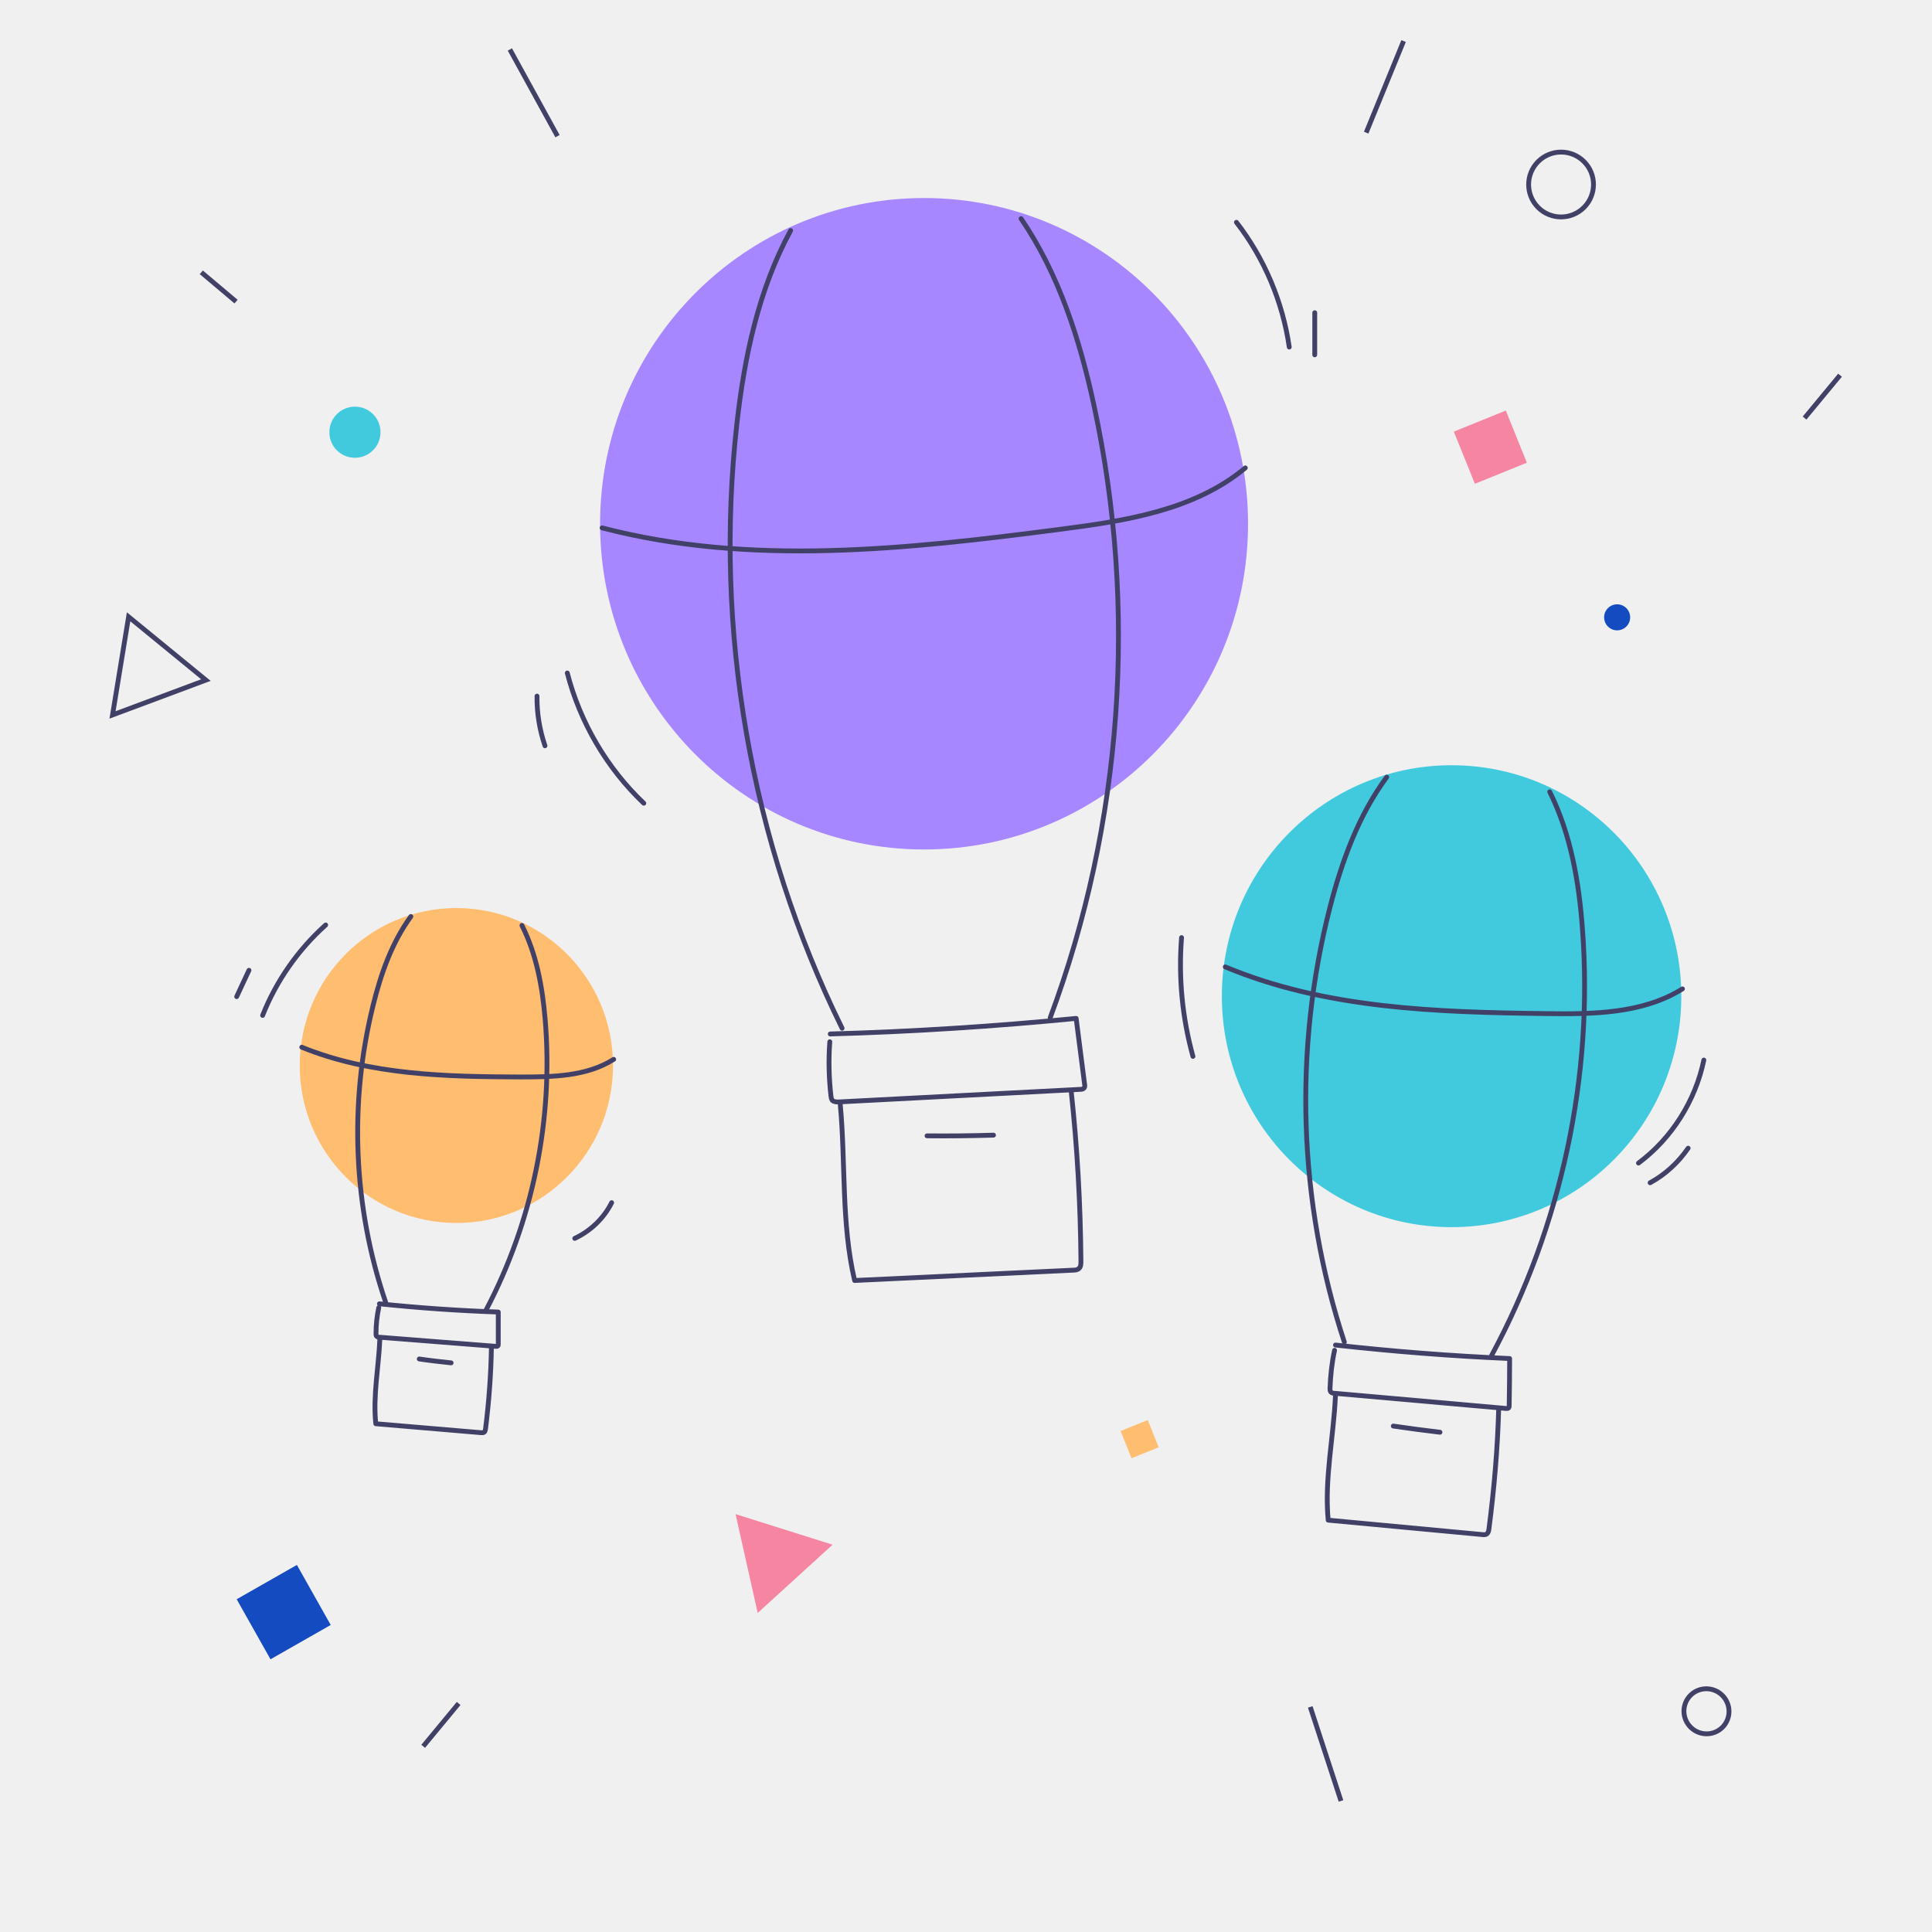
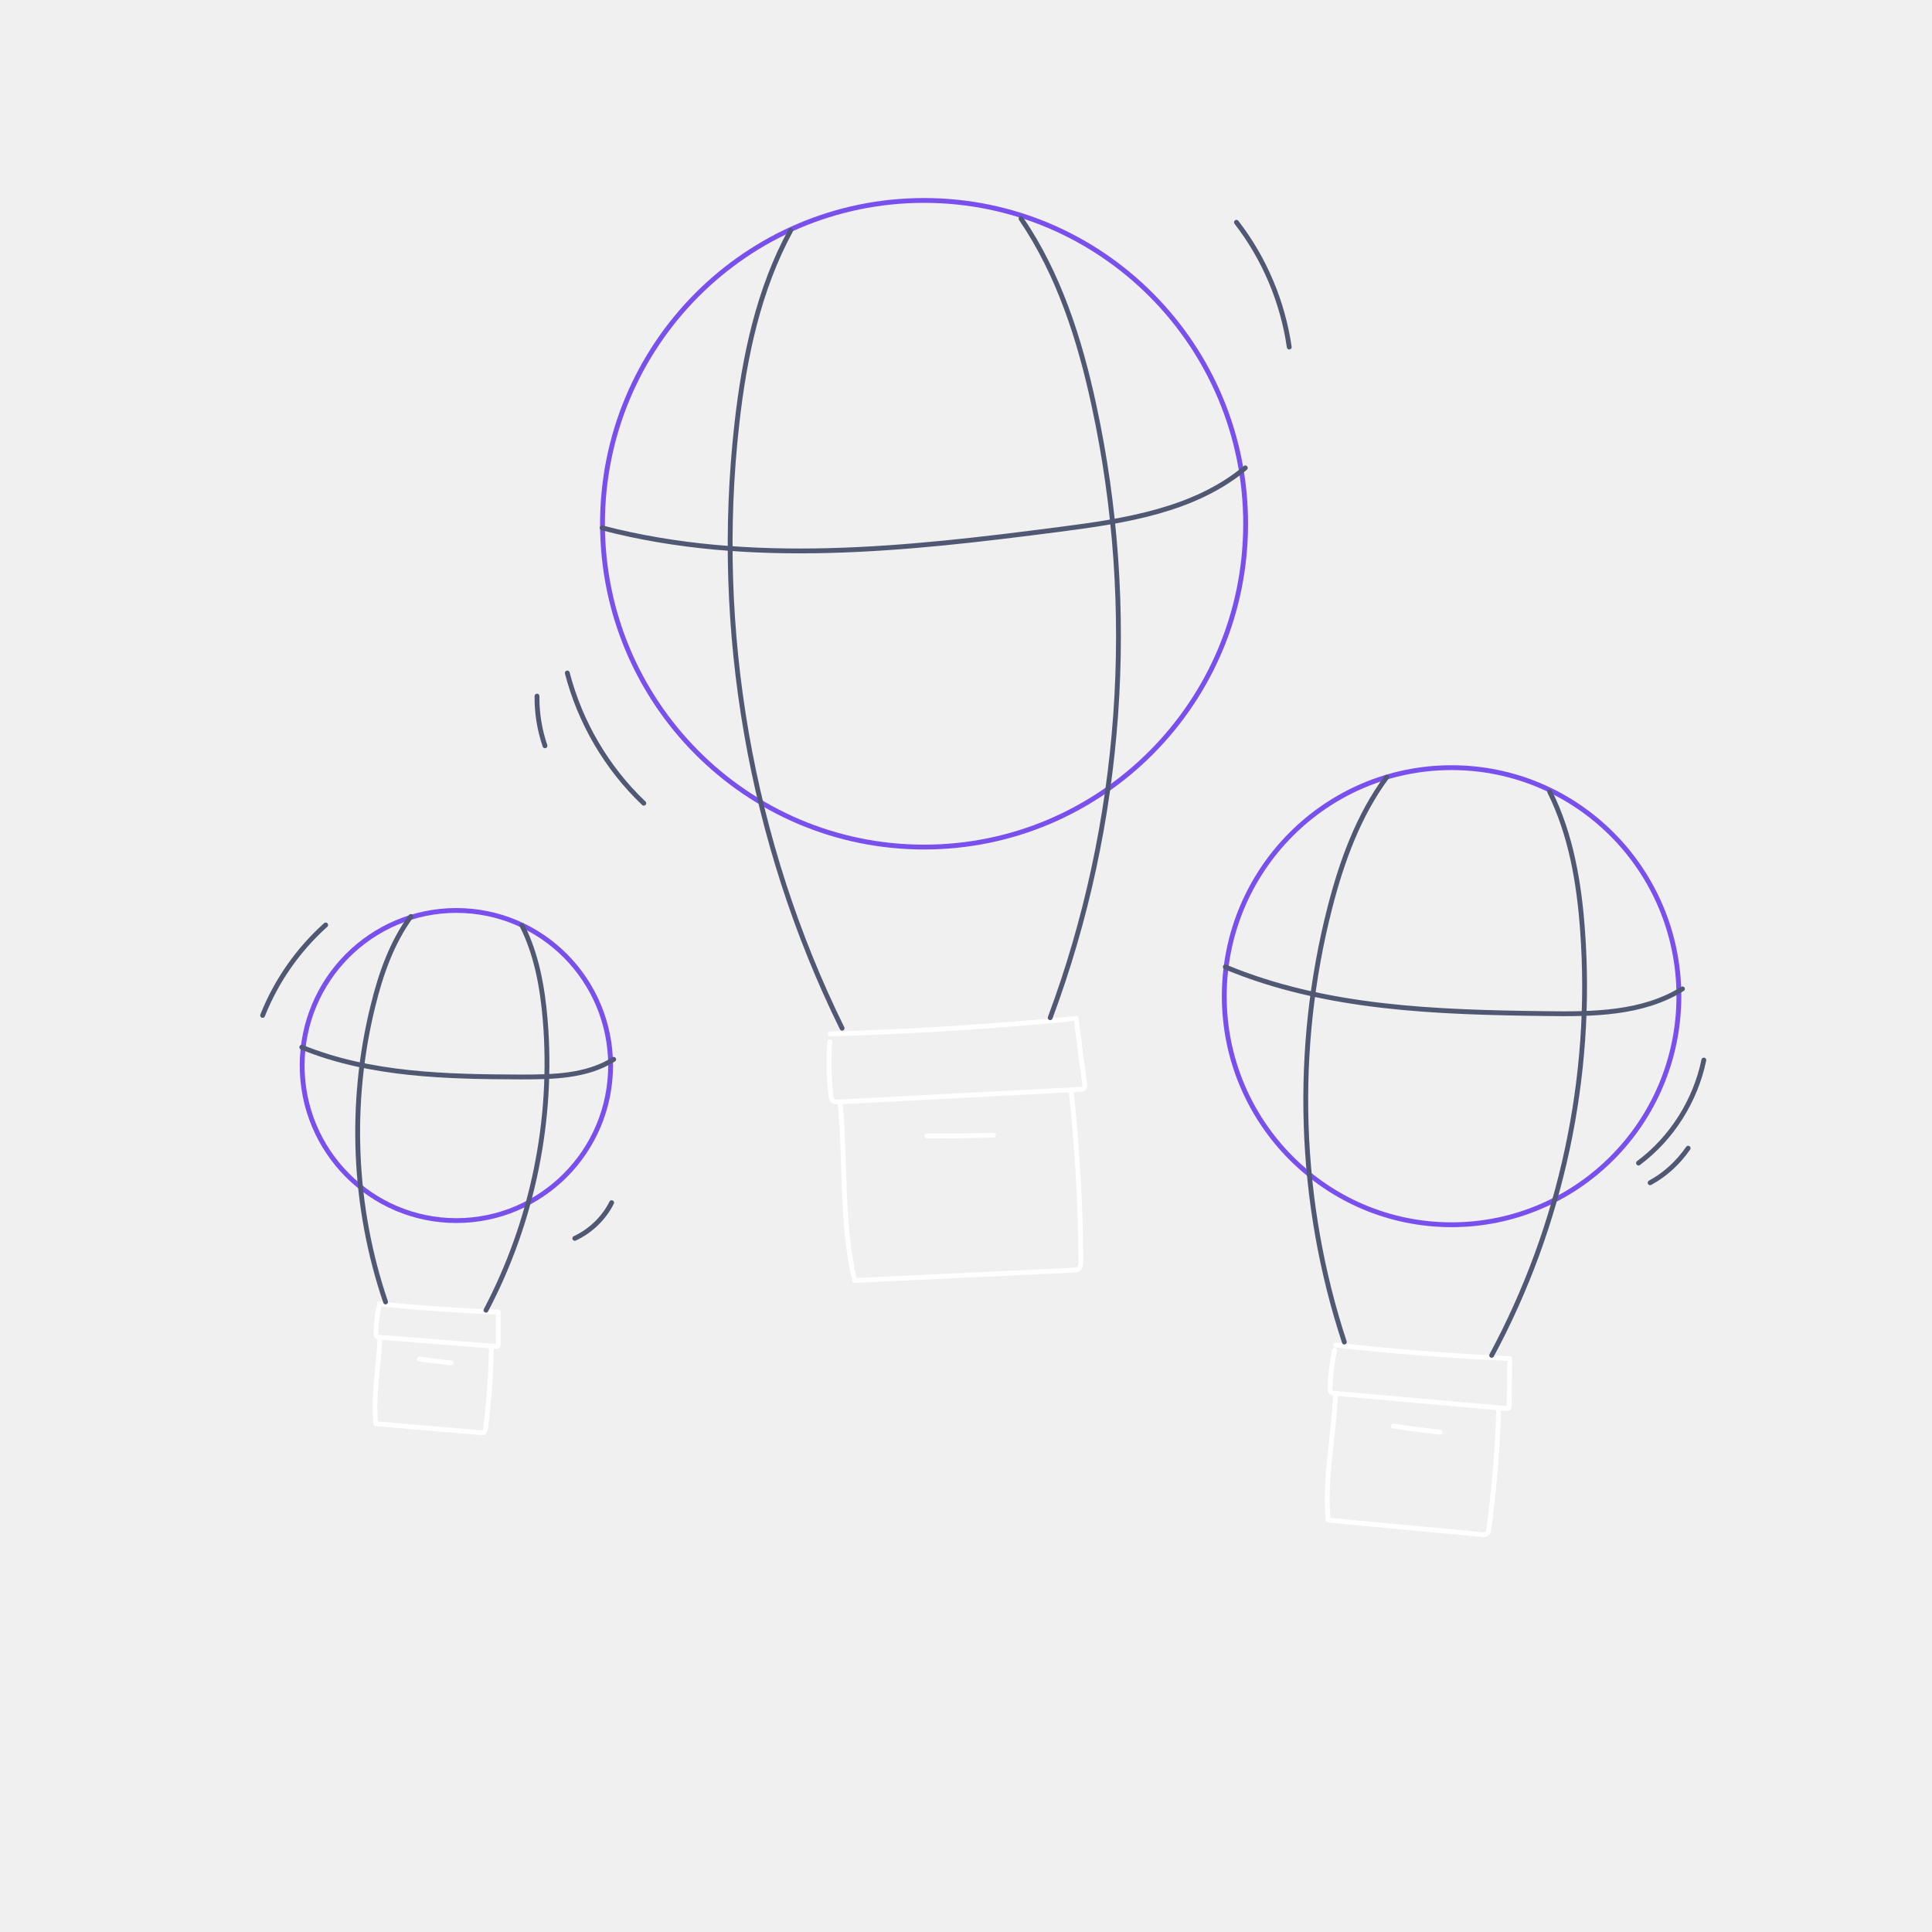
<svg xmlns="http://www.w3.org/2000/svg" width="400" height="400" viewBox="0 0 400 400" fill="none">
-   <path d="M208.378 127.54C209.692 124.481 213.356 123.116 216.563 124.492L211.806 135.573C208.6 134.197 207.065 130.6 208.378 127.54Z" fill="#F5B82E" />
-   <path d="M318.453 42.952C315.831 40.33 315.832 36.079 318.455 33.456C321.078 30.833 325.329 30.832 327.951 33.454C330.572 36.075 330.571 40.326 327.948 42.949C325.325 45.572 321.074 45.573 318.453 42.952Z" stroke="#414168" />
-   <path d="M350.018 357.595C348.188 355.765 348.182 352.81 349.997 350.996C351.811 349.182 354.766 349.187 356.596 351.017C358.426 352.848 358.432 355.802 356.617 357.616C354.803 359.431 351.848 359.425 350.018 357.595Z" stroke="#414168" />
-   <path d="M305.36 100.164L316.121 95.799L311.761 85L301 89.365L305.36 100.164Z" fill="#F685A1" />
-   <path d="M234.277 301.921L239.898 299.641L237.621 294L232 296.28L234.277 301.921Z" fill="#FFBD70" />
-   <path d="M49 331.105L56.004 343.538L68.473 336.433L61.469 324L49 331.105Z" fill="#144BC1" />
-   <path d="M172.377 319.813L156.874 333.942L152.287 313.481L172.377 319.813Z" fill="#F685A1" />
-   <line y1="-0.5" x2="11.521" y2="-0.5" transform="matrix(0.63756 -0.770401 0.770403 0.637557 374 86.8755)" stroke="#414168" />
-   <line y1="-0.5" x2="11.521" y2="-0.5" transform="matrix(0.63756 -0.770401 0.770403 0.637557 88 361.875)" stroke="#414168" />
-   <line x1="282.852" y1="27.463" x2="290.599" y2="8.503" stroke="#414168" />
-   <line x1="115.425" y1="28.192" x2="105.561" y2="10.241" stroke="#414168" />
-   <line x1="277.636" y1="372.865" x2="271.274" y2="353.396" stroke="#414168" />
-   <path d="M26.623 127.702L42.633 140.804L23.297 148.02L26.623 127.702Z" stroke="#414168" />
-   <line x1="48.873" y1="62.445" x2="41.679" y2="56.382" stroke="#414168" />
-   <path d="M191.318 175.875C228.364 175.875 258.395 145.682 258.395 108.437C258.395 71.193 228.364 41 191.318 41C154.272 41 124.24 71.193 124.24 108.437C124.24 145.682 154.272 175.875 191.318 175.875Z" fill="#A787FF" />
-   <path d="M171.802 215.683C171.519 219.427 171.614 223.171 172.038 226.915C172.085 227.246 172.132 227.578 172.321 227.815C172.651 228.147 173.169 228.147 173.641 228.147C190.328 227.294 206.967 226.393 223.654 225.54C223.937 225.54 224.267 225.493 224.455 225.256C224.644 225.019 224.597 224.735 224.55 224.45C223.984 219.901 223.371 215.399 222.806 210.849C205.883 212.508 188.866 213.598 171.897 214.072" stroke="#414168" stroke-miterlimit="10" stroke-linecap="round" stroke-linejoin="round" />
-   <path d="M173.971 228.716C175.102 240.848 174.159 253.264 176.94 265.112C191.977 264.401 207.062 263.69 222.099 262.979C222.57 262.979 223.089 262.932 223.419 262.6C223.796 262.221 223.796 261.652 223.796 261.131C223.701 249.331 223.041 237.53 221.769 225.825" stroke="#414168" stroke-miterlimit="10" stroke-linecap="round" stroke-linejoin="round" />
-   <path d="M191.93 235.161C196.502 235.208 201.122 235.161 205.694 235.019" stroke="#414168" stroke-miterlimit="10" stroke-linecap="round" stroke-linejoin="round" />
-   <path d="M124.664 109.29C155.351 117.299 187.782 113.698 219.223 109.622C232.846 107.869 247.27 105.689 257.829 96.874" stroke="#414168" stroke-miterlimit="10" stroke-linecap="round" stroke-linejoin="round" />
-   <path d="M163.694 47.73C157.048 59.956 154.125 73.842 152.569 87.68C147.761 130.379 155.398 174.405 174.347 212.887" stroke="#414168" stroke-miterlimit="10" stroke-linecap="round" stroke-linejoin="round" />
-   <path d="M211.398 45.265C219.223 56.734 223.56 70.288 226.483 83.889C235.58 125.877 232.422 170.472 217.432 210.707" stroke="#414168" stroke-miterlimit="10" stroke-linecap="round" stroke-linejoin="round" />
-   <path d="M300.535 254.07C326.803 254.07 348.097 232.661 348.097 206.252C348.097 179.843 326.803 158.435 300.535 158.435C274.267 158.435 252.973 179.843 252.973 206.252C252.973 232.661 274.267 254.07 300.535 254.07Z" fill="#41CADD" />
-   <path d="M276.306 279.566C275.74 282.172 275.458 284.826 275.363 287.48C275.363 287.717 275.363 287.954 275.505 288.144C275.693 288.428 276.07 288.475 276.4 288.475C288.185 289.518 299.969 290.561 311.754 291.603C311.942 291.603 312.178 291.651 312.32 291.508C312.461 291.366 312.461 291.177 312.461 290.987C312.508 287.765 312.555 284.495 312.555 281.272C300.488 280.751 288.468 279.803 276.495 278.476" stroke="#414168" stroke-miterlimit="10" stroke-linecap="round" stroke-linejoin="round" />
-   <path d="M276.494 288.902C276.117 297.527 274.184 306.152 274.986 314.73C285.639 315.725 296.245 316.72 306.898 317.716C307.228 317.763 307.605 317.763 307.841 317.573C308.124 317.337 308.218 316.957 308.265 316.578C309.349 308.285 310.056 299.944 310.292 291.603" stroke="#414168" stroke-miterlimit="10" stroke-linecap="round" stroke-linejoin="round" />
-   <path d="M288.467 295.252C291.672 295.726 294.925 296.153 298.13 296.532" stroke="#414168" stroke-miterlimit="10" stroke-linecap="round" stroke-linejoin="round" />
-   <path d="M253.68 200.186C274.42 208.859 297.518 209.57 320.003 209.854C329.76 209.996 340.084 209.901 348.333 204.736" stroke="#414168" stroke-miterlimit="10" stroke-linecap="round" stroke-linejoin="round" />
-   <path d="M287.101 160.899C281.256 168.813 277.815 178.292 275.363 187.817C267.774 217.294 268.811 248.951 278.333 277.86" stroke="#414168" stroke-miterlimit="10" stroke-linecap="round" stroke-linejoin="round" />
-   <path d="M320.852 163.932C325.236 172.747 326.933 182.699 327.64 192.509C329.903 222.886 323.256 253.833 308.832 280.608" stroke="#414168" stroke-miterlimit="10" stroke-linecap="round" stroke-linejoin="round" />
-   <path d="M94.488 253.21C112.399 253.21 126.919 238.612 126.919 220.605C126.919 202.598 112.399 188 94.488 188C76.576 188 62.057 202.598 62.057 220.605C62.057 238.612 76.576 253.21 94.488 253.21Z" fill="#FFBD70" />
-   <path d="M78.413 270.745C78.036 272.498 77.848 274.346 77.848 276.147C77.848 276.289 77.848 276.479 77.942 276.621C78.083 276.811 78.319 276.858 78.555 276.858C86.615 277.474 94.629 278.138 102.689 278.754C102.831 278.754 102.972 278.754 103.067 278.659C103.161 278.564 103.161 278.422 103.161 278.28C103.161 276.052 103.161 273.872 103.161 271.645C94.959 271.361 86.757 270.792 78.555 269.939" stroke="#414168" stroke-miterlimit="10" stroke-linecap="round" stroke-linejoin="round" />
-   <path d="M78.649 277.142C78.413 283.019 77.188 288.895 77.801 294.772C85.06 295.388 92.319 296.004 99.578 296.62C99.814 296.62 100.05 296.667 100.238 296.525C100.427 296.383 100.474 296.099 100.521 295.862C101.228 290.222 101.652 284.535 101.747 278.801" stroke="#414168" stroke-miterlimit="10" stroke-linecap="round" stroke-linejoin="round" />
-   <path d="M86.803 281.36C89.018 281.692 91.187 281.929 93.402 282.166" stroke="#414168" stroke-miterlimit="10" stroke-linecap="round" stroke-linejoin="round" />
-   <path d="M62.48 216.814C76.669 222.595 92.413 222.927 107.78 222.975C114.427 222.975 121.45 222.88 127.06 219.325" stroke="#414168" stroke-miterlimit="10" stroke-linecap="round" stroke-linejoin="round" />
-   <path d="M85.061 189.753C81.101 195.203 78.839 201.649 77.236 208.189C72.239 228.33 73.135 249.893 79.829 269.56" stroke="#414168" stroke-miterlimit="10" stroke-linecap="round" stroke-linejoin="round" />
-   <path d="M108.063 191.602C111.08 197.573 112.305 204.35 112.871 211.079C114.615 231.742 110.279 252.926 100.615 271.266" stroke="#414168" stroke-miterlimit="10" stroke-linecap="round" stroke-linejoin="round" />
-   <path d="M119 256.393C122.253 254.876 125.034 252.223 126.636 249" stroke="#414168" stroke-miterlimit="10" stroke-linecap="round" stroke-linejoin="round" />
-   <path d="M54.373 210.226C57.201 203.07 61.727 196.625 67.43 191.507" stroke="#414168" stroke-miterlimit="10" stroke-linecap="round" stroke-linejoin="round" />
-   <path d="M49 206.34C49.849 204.539 50.697 202.691 51.545 200.89" stroke="#414168" stroke-miterlimit="10" stroke-linecap="round" stroke-linejoin="round" />
-   <path d="M133.29 166.302C125.653 159.051 120.091 149.573 117.451 139.336" stroke="#414168" stroke-miterlimit="10" stroke-linecap="round" stroke-linejoin="round" />
-   <path d="M112.832 154.407C111.701 151.089 111.135 147.582 111.182 144.123" stroke="#414168" stroke-miterlimit="10" stroke-linecap="round" stroke-linejoin="round" />
-   <path d="M255.99 46.023C261.788 53.511 265.559 62.468 266.926 71.852" stroke="#414168" stroke-miterlimit="10" stroke-linecap="round" stroke-linejoin="round" />
-   <path d="M272.205 64.743C272.205 67.634 272.205 70.572 272.205 73.463" stroke="#414168" stroke-miterlimit="10" stroke-linecap="round" stroke-linejoin="round" />
-   <path d="M352.763 219.474C351.019 227.91 346.117 235.682 339.234 240.8" stroke="#414168" stroke-miterlimit="10" stroke-linecap="round" stroke-linejoin="round" />
-   <path d="M349.511 237.72C347.484 240.658 344.797 243.17 341.639 244.876" stroke="#414168" stroke-miterlimit="10" stroke-linecap="round" stroke-linejoin="round" />
-   <path d="M244.63 194.12C243.97 202.366 244.772 210.707 246.987 218.716" stroke="#414168" stroke-miterlimit="10" stroke-linecap="round" stroke-linejoin="round" />
-   <path d="M69.744 85.744C67.677 87.812 67.676 91.163 69.743 93.23C71.809 95.297 75.161 95.296 77.229 93.228C79.296 91.161 79.297 87.809 77.23 85.742C75.164 83.675 71.812 83.676 69.744 85.744Z" fill="#41CADD" />
-   <path d="M332.907 125.906C331.854 126.959 331.853 128.665 332.906 129.717C333.958 130.77 335.664 130.769 336.717 129.716C337.77 128.664 337.77 126.957 336.718 125.905C335.666 124.853 333.959 124.853 332.907 125.906Z" fill="#144BC1" />
+   <path d="M257.895 108.437C257.895 145.408 228.085 175.375 191.318 175.375C154.55 175.375 124.74 145.408 124.74 108.437C124.74 71.466 154.55 41.5 191.318 41.5C228.085 41.5 257.895 71.466 257.895 108.437Z" stroke="#7950ED" stroke-linecap="round" stroke-linejoin="round" />
+   <path d="M171.802 215.683C171.519 219.427 171.614 223.171 172.038 226.915C172.085 227.247 172.132 227.579 172.321 227.816C172.651 228.147 173.169 228.147 173.641 228.147C190.328 227.294 206.967 226.394 223.654 225.541C223.937 225.541 224.267 225.493 224.455 225.256C224.644 225.019 224.597 224.735 224.55 224.451C223.984 219.901 223.371 215.399 222.806 210.85C205.883 212.508 188.866 213.598 171.897 214.072" stroke="white" stroke-miterlimit="10" stroke-linecap="round" stroke-linejoin="round" />
+   <path d="M173.971 228.715C175.102 240.847 174.159 253.264 176.94 265.111C191.977 264.4 207.062 263.69 222.099 262.979C222.57 262.979 223.089 262.931 223.419 262.6C223.796 262.22 223.796 261.652 223.796 261.13C223.701 249.33 223.041 237.53 221.769 225.824" stroke="white" stroke-miterlimit="10" stroke-linecap="round" stroke-linejoin="round" />
+   <path d="M191.93 235.162C196.502 235.209 201.122 235.162 205.694 235.02" stroke="white" stroke-miterlimit="10" stroke-linecap="round" stroke-linejoin="round" />
+   <path d="M124.664 109.289C155.351 117.299 187.782 113.697 219.223 109.621C232.846 107.868 247.27 105.688 257.829 96.873" stroke="#515873" stroke-miterlimit="10" stroke-linecap="round" stroke-linejoin="round" />
+   <path d="M163.694 47.73C157.048 59.957 154.125 73.843 152.569 87.681C147.761 130.38 155.398 174.406 174.347 212.888" stroke="#515873" stroke-miterlimit="10" stroke-linecap="round" stroke-linejoin="round" />
+   <path d="M211.398 45.266C219.223 56.734 223.56 70.288 226.483 83.889C235.58 125.878 232.422 170.472 217.432 210.707" stroke="#515873" stroke-miterlimit="10" stroke-linecap="round" stroke-linejoin="round" />
+   <path d="M347.597 206.253C347.597 232.388 326.524 253.57 300.535 253.57C274.546 253.57 253.473 232.388 253.473 206.253C253.473 180.118 274.546 158.936 300.535 158.936C326.524 158.936 347.597 180.118 347.597 206.253Z" stroke="#7950ED" stroke-linecap="round" stroke-linejoin="round" />
+   <path d="M276.306 279.567C275.74 282.173 275.458 284.827 275.363 287.481C275.363 287.718 275.363 287.955 275.505 288.144C275.693 288.429 276.07 288.476 276.4 288.476C288.185 289.519 299.969 290.561 311.754 291.604C311.942 291.604 312.178 291.651 312.32 291.509C312.461 291.367 312.461 291.177 312.461 290.988C312.508 287.765 312.555 284.495 312.555 281.273C300.488 280.751 288.468 279.804 276.495 278.477" stroke="white" stroke-miterlimit="10" stroke-linecap="round" stroke-linejoin="round" />
+   <path d="M276.494 288.902C276.117 297.527 274.184 306.153 274.986 314.73C285.639 315.726 296.245 316.721 306.898 317.716C307.228 317.763 307.605 317.763 307.841 317.574C308.124 317.337 308.218 316.958 308.265 316.579C309.349 308.285 310.056 299.944 310.292 291.604" stroke="white" stroke-miterlimit="10" stroke-linecap="round" stroke-linejoin="round" />
+   <path d="M288.467 295.254C291.672 295.728 294.925 296.154 298.13 296.533" stroke="white" stroke-miterlimit="10" stroke-linecap="round" stroke-linejoin="round" />
+   <path d="M253.68 200.188C274.42 208.86 297.518 209.571 320.003 209.855C329.76 209.997 340.084 209.903 348.333 204.737" stroke="#515873" stroke-miterlimit="10" stroke-linecap="round" stroke-linejoin="round" />
+   <path d="M287.101 160.9C281.256 168.815 277.815 178.293 275.363 187.818C267.774 217.296 268.811 248.953 278.333 277.861" stroke="#515873" stroke-miterlimit="10" stroke-linecap="round" stroke-linejoin="round" />
+   <path d="M320.852 163.934C325.236 172.748 326.933 182.7 327.64 192.51C329.903 222.888 323.256 253.834 308.832 280.61" stroke="#515873" stroke-miterlimit="10" stroke-linecap="round" stroke-linejoin="round" />
+   <path d="M126.419 220.605C126.419 238.339 112.12 252.71 94.488 252.71C76.855 252.71 62.557 238.339 62.557 220.605C62.557 202.871 76.855 188.5 94.488 188.5C112.12 188.5 126.419 202.871 126.419 220.605Z" stroke="#7950ED" stroke-linecap="round" stroke-linejoin="round" />
+   <path d="M78.413 270.745C78.036 272.499 77.848 274.347 77.848 276.148C77.848 276.29 77.848 276.479 77.942 276.622C78.083 276.811 78.319 276.859 78.555 276.859C86.615 277.475 94.629 278.138 102.689 278.754C102.831 278.754 102.972 278.754 103.067 278.659C103.161 278.565 103.161 278.422 103.161 278.28C103.161 276.053 103.161 273.873 103.161 271.646C94.959 271.361 86.757 270.792 78.555 269.939" stroke="white" stroke-miterlimit="10" stroke-linecap="round" stroke-linejoin="round" />
+   <path d="M78.649 277.143C78.413 283.019 77.188 288.896 77.801 294.772C85.06 295.388 92.319 296.004 99.578 296.62C99.814 296.62 100.05 296.668 100.238 296.525C100.427 296.383 100.474 296.099 100.521 295.862C101.228 290.222 101.652 284.536 101.747 278.801" stroke="white" stroke-miterlimit="10" stroke-linecap="round" stroke-linejoin="round" />
+   <path d="M86.803 281.361C89.018 281.693 91.187 281.93 93.402 282.167" stroke="white" stroke-miterlimit="10" stroke-linecap="round" stroke-linejoin="round" />
+   <path d="M62.48 216.814C76.669 222.596 92.413 222.928 107.78 222.975C114.427 222.975 121.45 222.88 127.06 219.326" stroke="#515873" stroke-miterlimit="10" stroke-linecap="round" stroke-linejoin="round" />
+   <path d="M85.061 189.754C81.101 195.204 78.839 201.649 77.236 208.189C72.239 228.33 73.135 249.893 79.829 269.56" stroke="#515873" stroke-miterlimit="10" stroke-linecap="round" stroke-linejoin="round" />
+   <path d="M108.063 191.602C111.08 197.573 112.305 204.35 112.871 211.079C114.615 231.742 110.279 252.925 100.615 271.266" stroke="#515873" stroke-miterlimit="10" stroke-linecap="round" stroke-linejoin="round" />
+   <path d="M119 256.393C122.253 254.876 125.034 252.223 126.636 249" stroke="#515873" stroke-miterlimit="10" stroke-linecap="round" stroke-linejoin="round" />
+   <path d="M54.373 210.227C57.201 203.071 61.727 196.626 67.43 191.508" stroke="#515873" stroke-miterlimit="10" stroke-linecap="round" stroke-linejoin="round" />
+   <path d="M133.29 166.301C125.653 159.051 120.091 149.572 117.451 139.336" stroke="#515873" stroke-miterlimit="10" stroke-linecap="round" stroke-linejoin="round" />
+   <path d="M112.832 154.407C111.701 151.09 111.135 147.583 111.182 144.123" stroke="#515873" stroke-miterlimit="10" stroke-linecap="round" stroke-linejoin="round" />
+   <path d="M255.99 46.023C261.788 53.511 265.559 62.468 266.926 71.852" stroke="#515873" stroke-miterlimit="10" stroke-linecap="round" stroke-linejoin="round" />
+   <path d="M352.763 219.475C351.019 227.91 346.117 235.682 339.234 240.8" stroke="#515873" stroke-miterlimit="10" stroke-linecap="round" stroke-linejoin="round" />
+   <path d="M349.511 237.721C347.484 240.659 344.797 243.171 341.639 244.877" stroke="#515873" stroke-miterlimit="10" stroke-linecap="round" stroke-linejoin="round" />
</svg>
